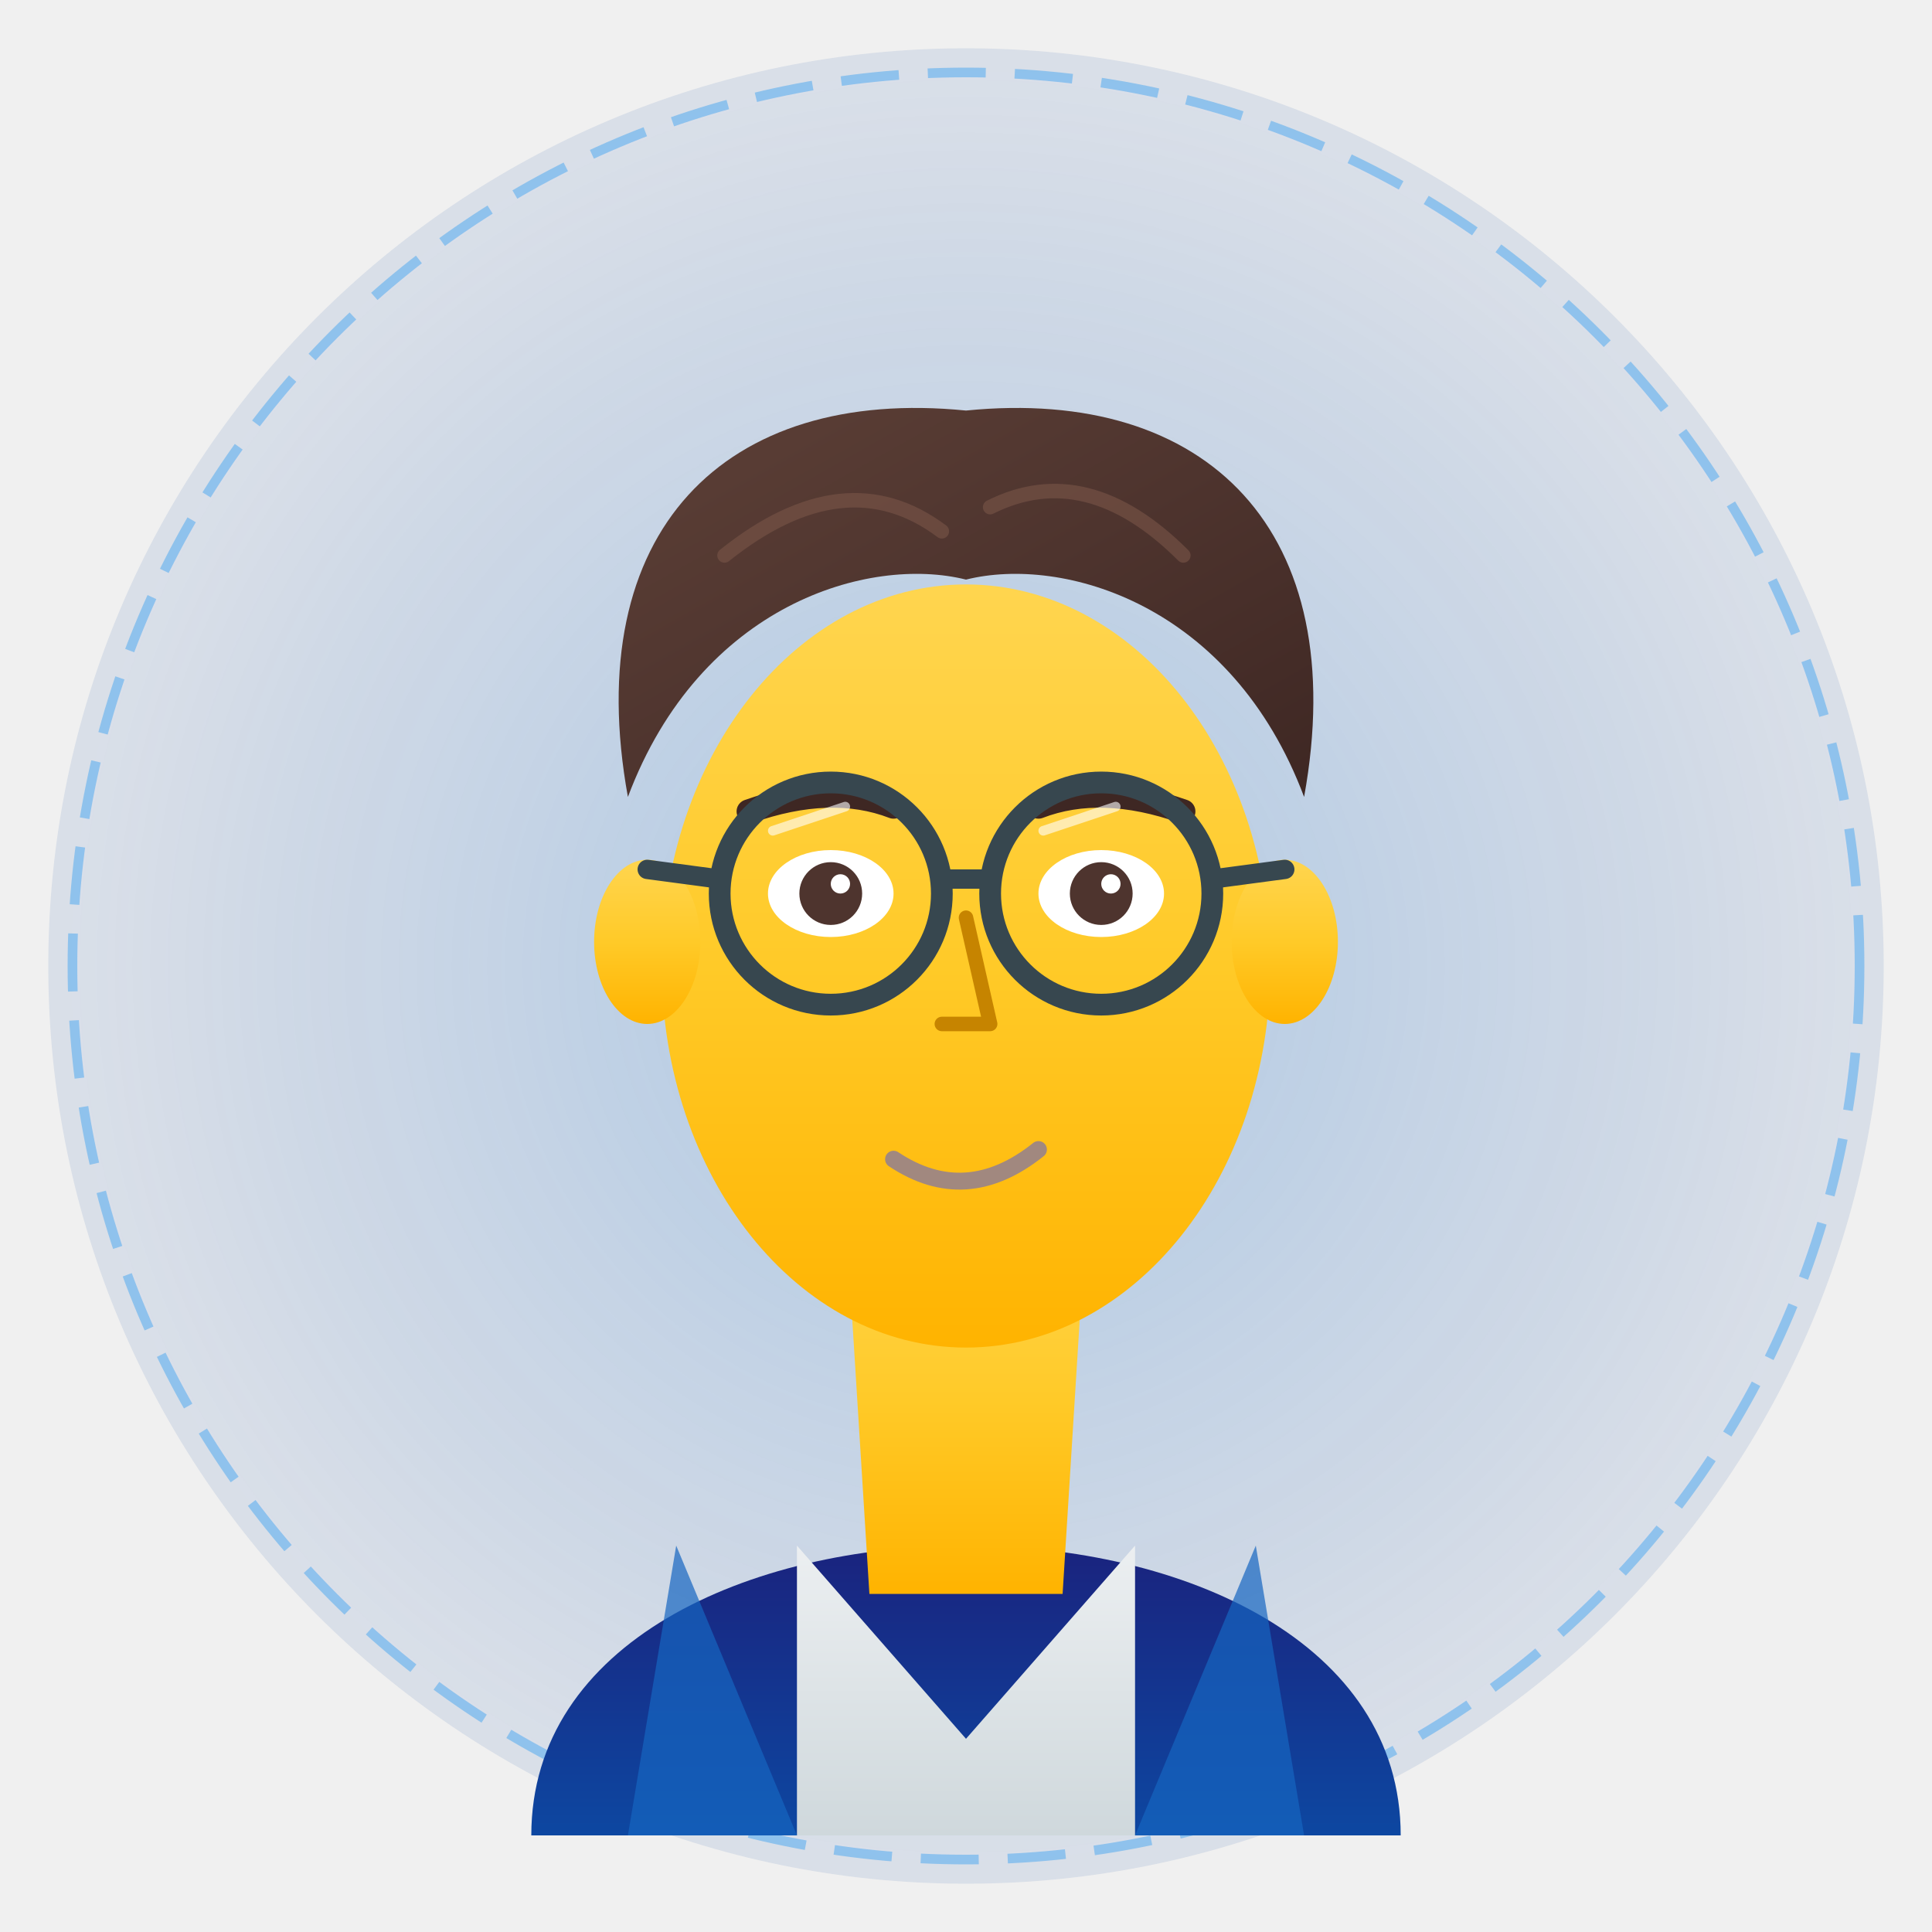
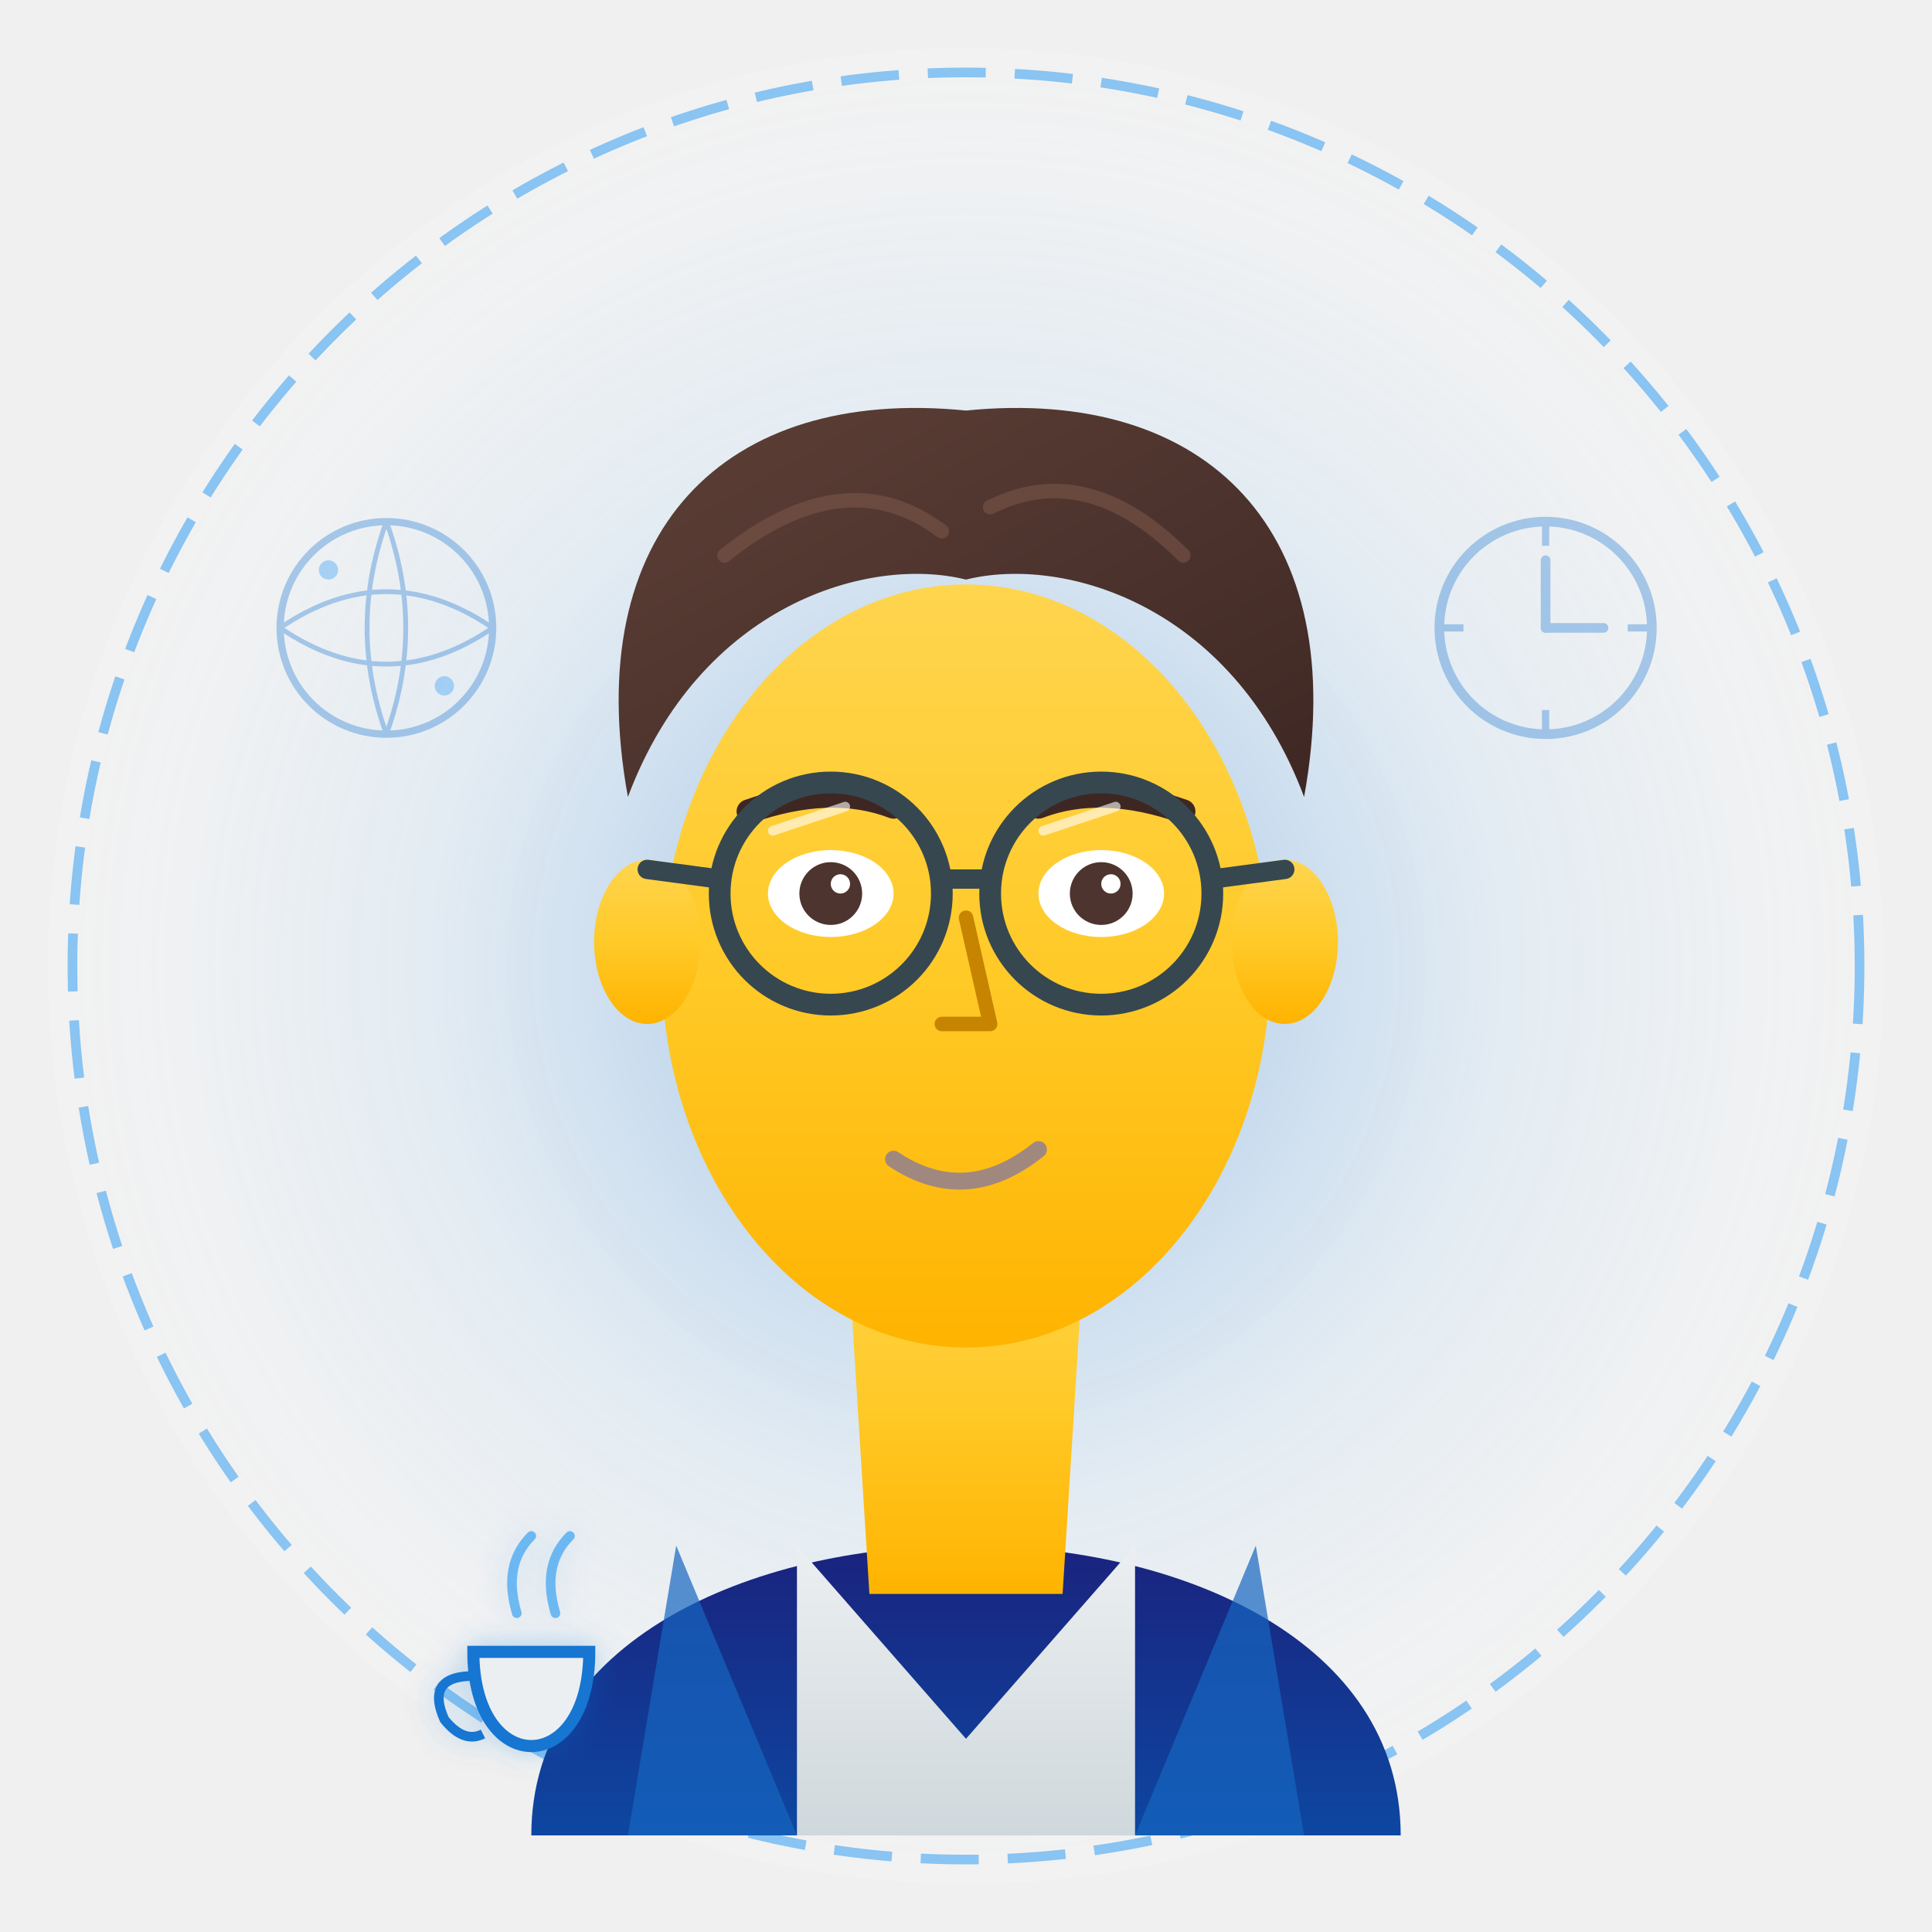
<svg xmlns="http://www.w3.org/2000/svg" viewBox="0 0 400 400" width="100%" height="100%">
  <defs>
    <radialGradient id="bg-ismail" cx="50%" cy="50%" r="50%">
-       <stop offset="0%" stop-color="#1976D2" stop-opacity="0.3" />
-       <stop offset="100%" stop-color="#0D47A1" stop-opacity="0.1" />
+       <stop offset="0%" stop-color="#1976D2" stop-opacity="0.45" />
+       <stop offset="60%" stop-color="#BBDEFB" stop-opacity="0.25" />
+       <stop offset="100%" stop-color="#FFFFFF" stop-opacity="0.15" />
    </radialGradient>
    <linearGradient id="jacket-ismail" x1="0%" y1="0%" x2="0%" y2="100%">
      <stop offset="0%" stop-color="#1A237E" />
      <stop offset="100%" stop-color="#0D47A1" />
    </linearGradient>
    <linearGradient id="inner-ismail" x1="0%" y1="0%" x2="0%" y2="100%">
      <stop offset="0%" stop-color="#ECEFF1" />
      <stop offset="100%" stop-color="#CFD8DC" />
    </linearGradient>
    <linearGradient id="skin-ismail" x1="0%" y1="0%" x2="0%" y2="100%">
      <stop offset="0%" stop-color="#FFD54F" />
      <stop offset="50%" stop-color="#FFCA28" />
      <stop offset="100%" stop-color="#FFB300" />
    </linearGradient>
    <linearGradient id="hair-ismail" x1="0%" y1="0%" x2="100%" y2="100%">
      <stop offset="0%" stop-color="#5D4037" />
      <stop offset="50%" stop-color="#4E342E" />
      <stop offset="100%" stop-color="#3E2723" />
    </linearGradient>
  </defs>
  <circle cx="200" cy="200" r="190" fill="url(#bg-ismail)" />
-   <circle cx="200" cy="200" r="185" fill="none" stroke="#2196F3" stroke-width="2" stroke-opacity="0.4" stroke-dasharray="12 6" />
+   <circle cx="200" cy="200" r="185" fill="none" stroke="#2196F3" stroke-width="2" stroke-opacity="0.5" stroke-dasharray="12 6" />
+   <g opacity="0.35">
+     <circle cx="80" cy="130" r="22" fill="none" stroke="#1976D2" stroke-width="1.5" />
+     <path d="M58 130 Q80 145 102 130 M58 130 Q80 115 102 130 M80 108 Q88 130 80 152 M80 108 Q72 130 80 152" fill="none" stroke="#1976D2" stroke-width="1" />
+     <circle cx="68" cy="118" r="2" fill="#2196F3" />
+     <circle cx="92" cy="142" r="2" fill="#2196F3" />
+   </g>
+   <g opacity="0.35">
+     <circle cx="320" cy="130" r="22" fill="none" stroke="#1976D2" stroke-width="2" />
+     <line x1="320" y1="108" x2="320" y2="113" stroke="#1976D2" stroke-width="1.5" />
+     <line x1="320" y1="152" x2="320" y2="147" stroke="#1976D2" stroke-width="1.5" />
+     <line x1="298" y1="130" x2="303" y2="130" stroke="#1976D2" stroke-width="1.5" />
+     <line x1="342" y1="130" x2="337" y2="130" stroke="#1976D2" stroke-width="1.5" />
+     <line x1="320" y1="130" x2="320" y2="116" stroke="#1976D2" stroke-width="2" stroke-linecap="round" />
+     <line x1="320" y1="130" x2="332" y2="130" stroke="#1976D2" stroke-width="2" stroke-linecap="round" />
+   </g>
  <path d="M110 380 C110 300, 290 300, 290 380 Z" fill="url(#jacket-ismail)" />
  <path d="M165 380 L165 320 L200 360 L235 320 L235 380 Z" fill="url(#inner-ismail)" />
  <path d="M140 320 L165 380 L130 380 Z" fill="#1565C0" opacity="0.7" />
  <path d="M260 320 L235 380 L270 380 Z" fill="#1565C0" opacity="0.7" />
+   <g filter="drop-shadow(0 0 3px rgba(25,118,210,0.3))">
+     <path d="M107 334 Q104 324 110 318" fill="none" stroke="#2196F3" stroke-width="2" stroke-linecap="round" opacity="0.6" />
+     <path d="M115 334 Q112 324 118 318" fill="none" stroke="#2196F3" stroke-width="2" stroke-linecap="round" opacity="0.6" />
+     <path d="M98 342 L122 342 C122 368, 98 368, 98 342 Z" fill="#ECEFF1" stroke="#1976D2" stroke-width="2.5" />
+     <path d="M98 347 Q88 347 92 356 Q96 361 100 359" fill="none" stroke="#1976D2" stroke-width="2" />
+   </g>
  <path d="M175 250 L225 250 L220 330 L180 330 Z" fill="url(#skin-ismail)" />
  <ellipse cx="200" cy="270" rx="20" ry="7" fill="#F57C00" opacity="0.3" />
  <ellipse cx="200" cy="200" rx="63" ry="79" fill="url(#skin-ismail)" />
  <ellipse cx="134" cy="195" rx="11" ry="17" fill="url(#skin-ismail)" />
  <ellipse cx="266" cy="195" rx="11" ry="17" fill="url(#skin-ismail)" />
  <ellipse cx="172" cy="185" rx="13" ry="9" fill="#FFFFFF" />
  <ellipse cx="228" cy="185" rx="13" ry="9" fill="#FFFFFF" />
  <circle cx="172" cy="185" r="6.5" fill="#4E342E" />
  <circle cx="228" cy="185" r="6.5" fill="#4E342E" />
  <circle cx="174" cy="183" r="2" fill="#FFFFFF" />
  <circle cx="230" cy="183" r="2" fill="#FFFFFF" />
  <path d="M155 168 Q172 162 185 167" fill="none" stroke="#3E2723" stroke-width="5" stroke-linecap="round" />
  <path d="M215 167 Q228 162 245 168" fill="none" stroke="#3E2723" stroke-width="5" stroke-linecap="round" />
  <path d="M200 190 L205 212 L195 212" fill="none" stroke="#C68400" stroke-width="3" stroke-linecap="round" stroke-linejoin="round" />
  <path d="M185 240 Q200 250 215 238" fill="none" stroke="#A1887F" stroke-width="3.5" stroke-linecap="round" />
  <circle cx="172" cy="185" r="23" fill="none" stroke="#37474F" stroke-width="4.5" />
  <circle cx="228" cy="185" r="23" fill="none" stroke="#37474F" stroke-width="4.5" />
  <line x1="195" y1="182" x2="205" y2="182" stroke="#37474F" stroke-width="4" />
  <line x1="149" y1="182" x2="134" y2="180" stroke="#37474F" stroke-width="4" stroke-linecap="round" />
  <line x1="251" y1="182" x2="266" y2="180" stroke="#37474F" stroke-width="4" stroke-linecap="round" />
  <line x1="160" y1="172" x2="175" y2="167" stroke="#FFFFFF" stroke-width="2" opacity="0.6" stroke-linecap="round" />
  <line x1="216" y1="172" x2="231" y2="167" stroke="#FFFFFF" stroke-width="2" opacity="0.6" stroke-linecap="round" />
  <path d="M130 165 C120 110, 150 80, 200 85 C250 80, 280 110, 270 165 C255 125, 220 115, 200 120 C180 115, 145 125, 130 165 Z" fill="url(#hair-ismail)" />
  <path d="M150 115 Q175 95 195 110" fill="none" stroke="#795548" stroke-width="3" stroke-linecap="round" opacity="0.6" />
  <path d="M205 105 Q225 95 245 115" fill="none" stroke="#795548" stroke-width="3" stroke-linecap="round" opacity="0.6" />
</svg>
